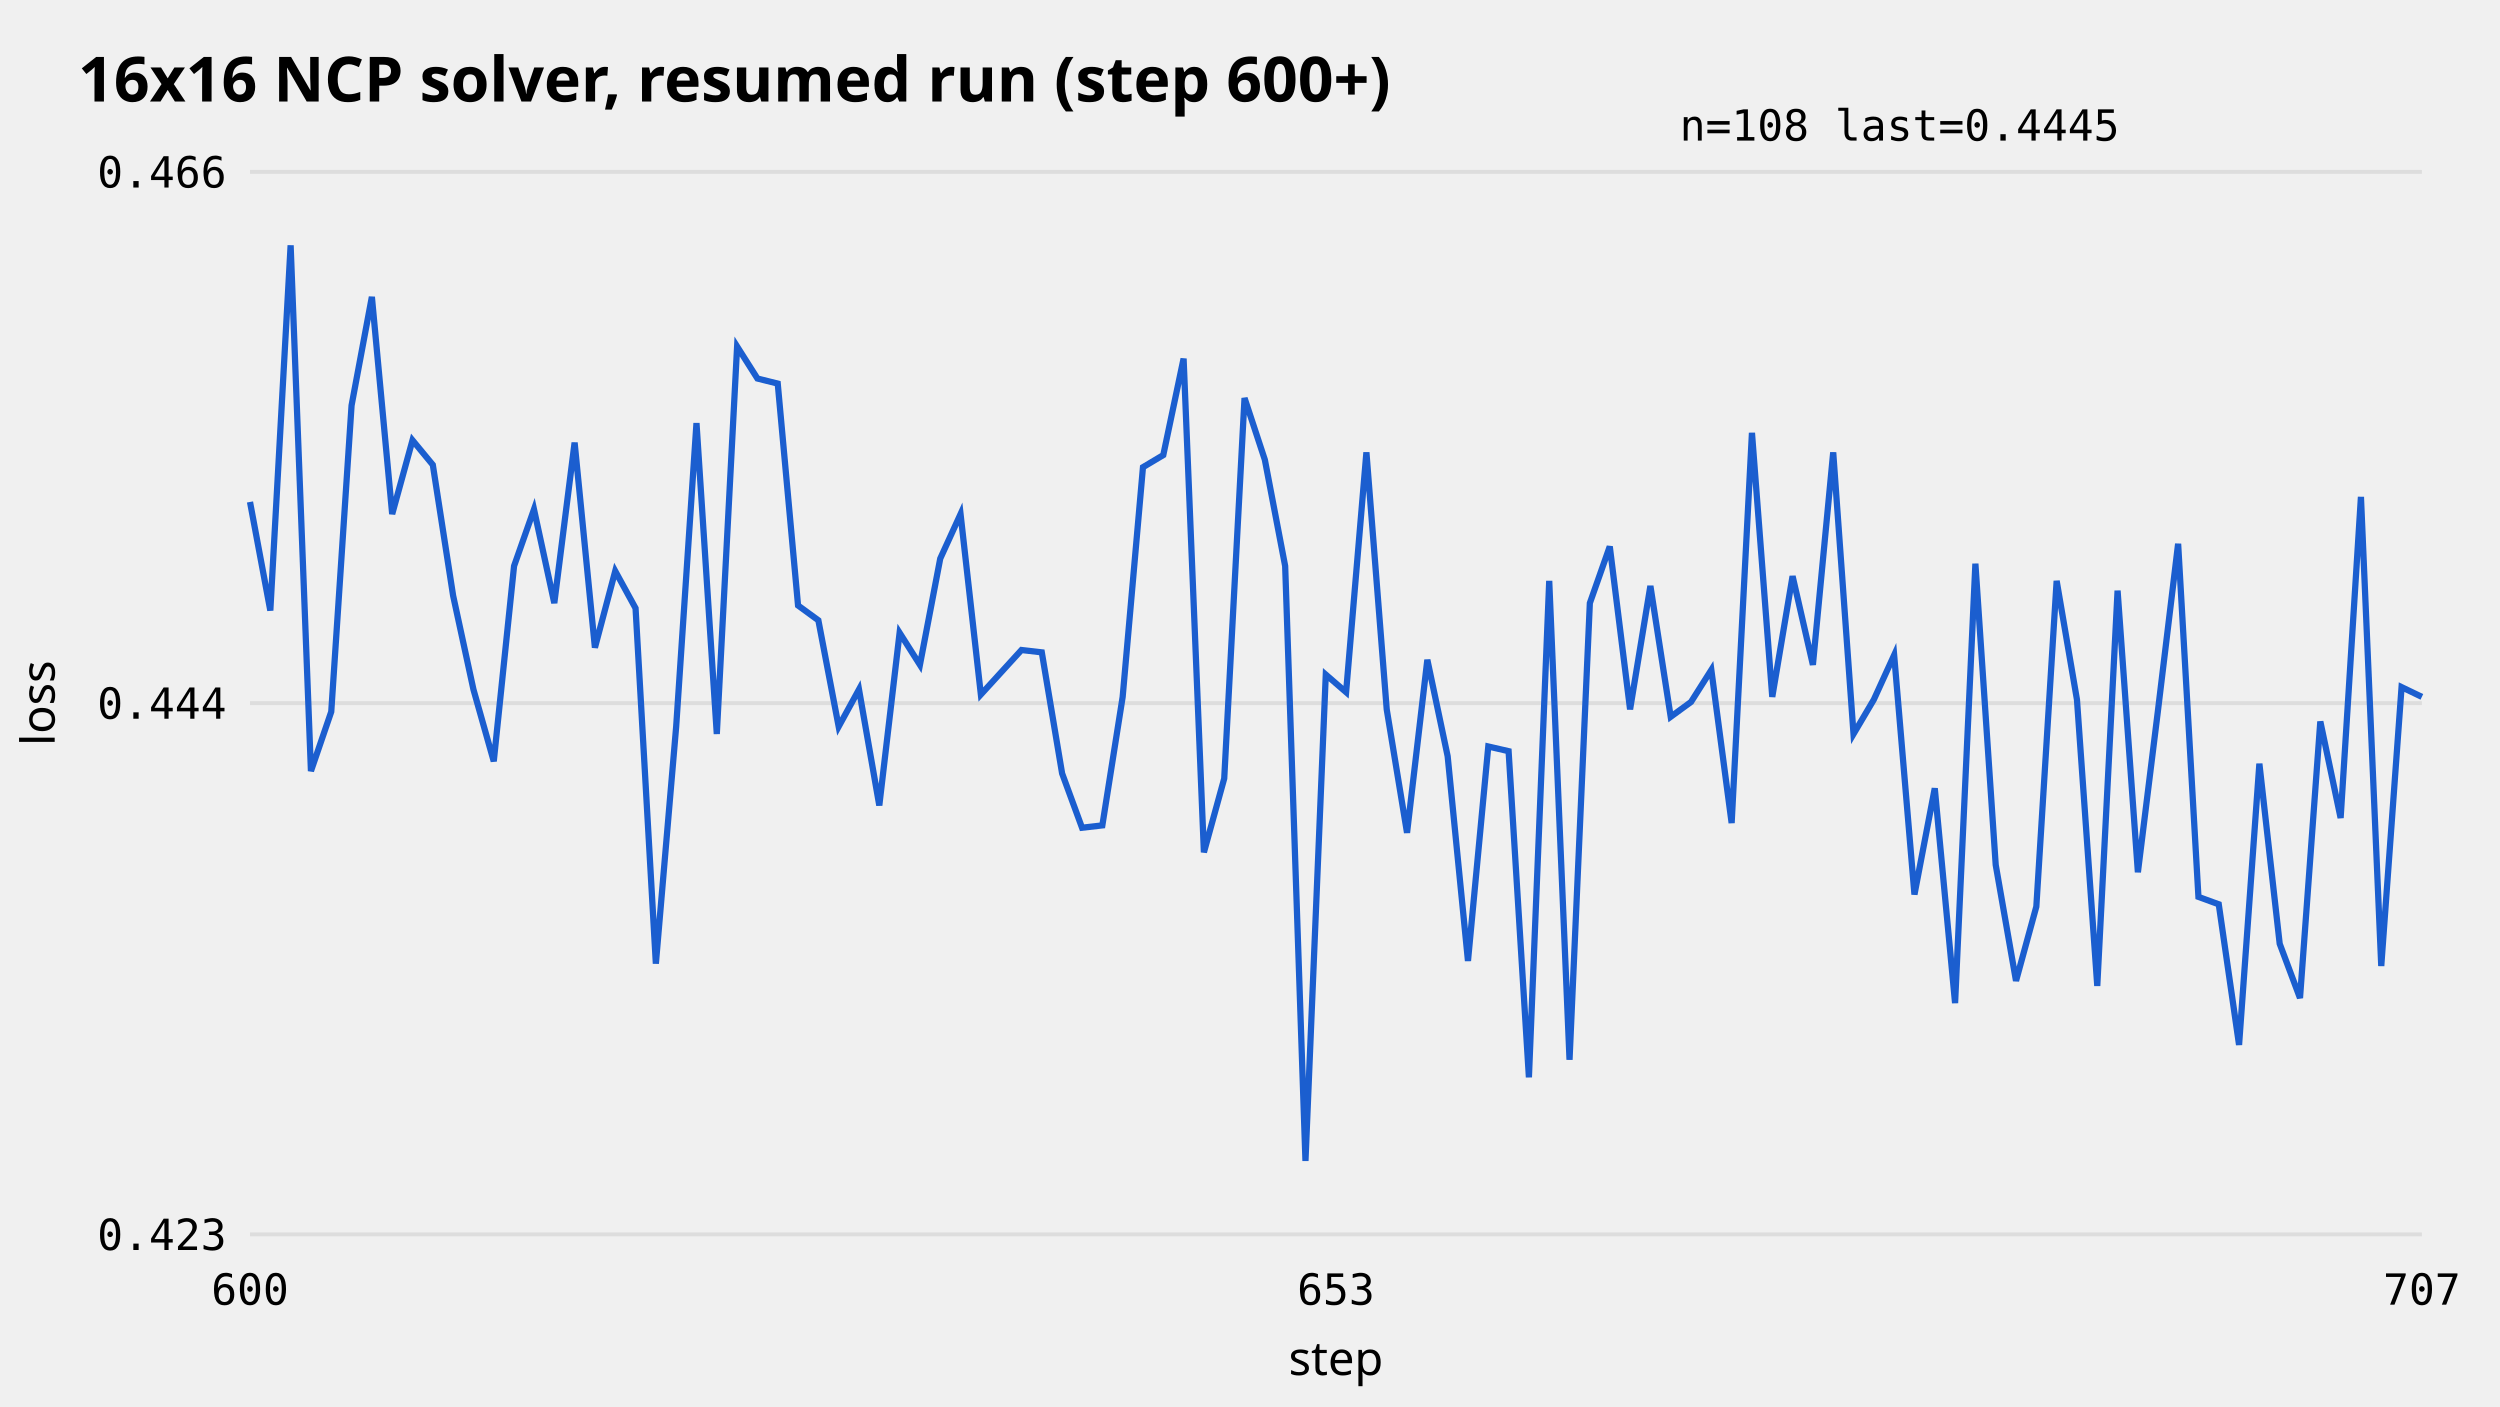
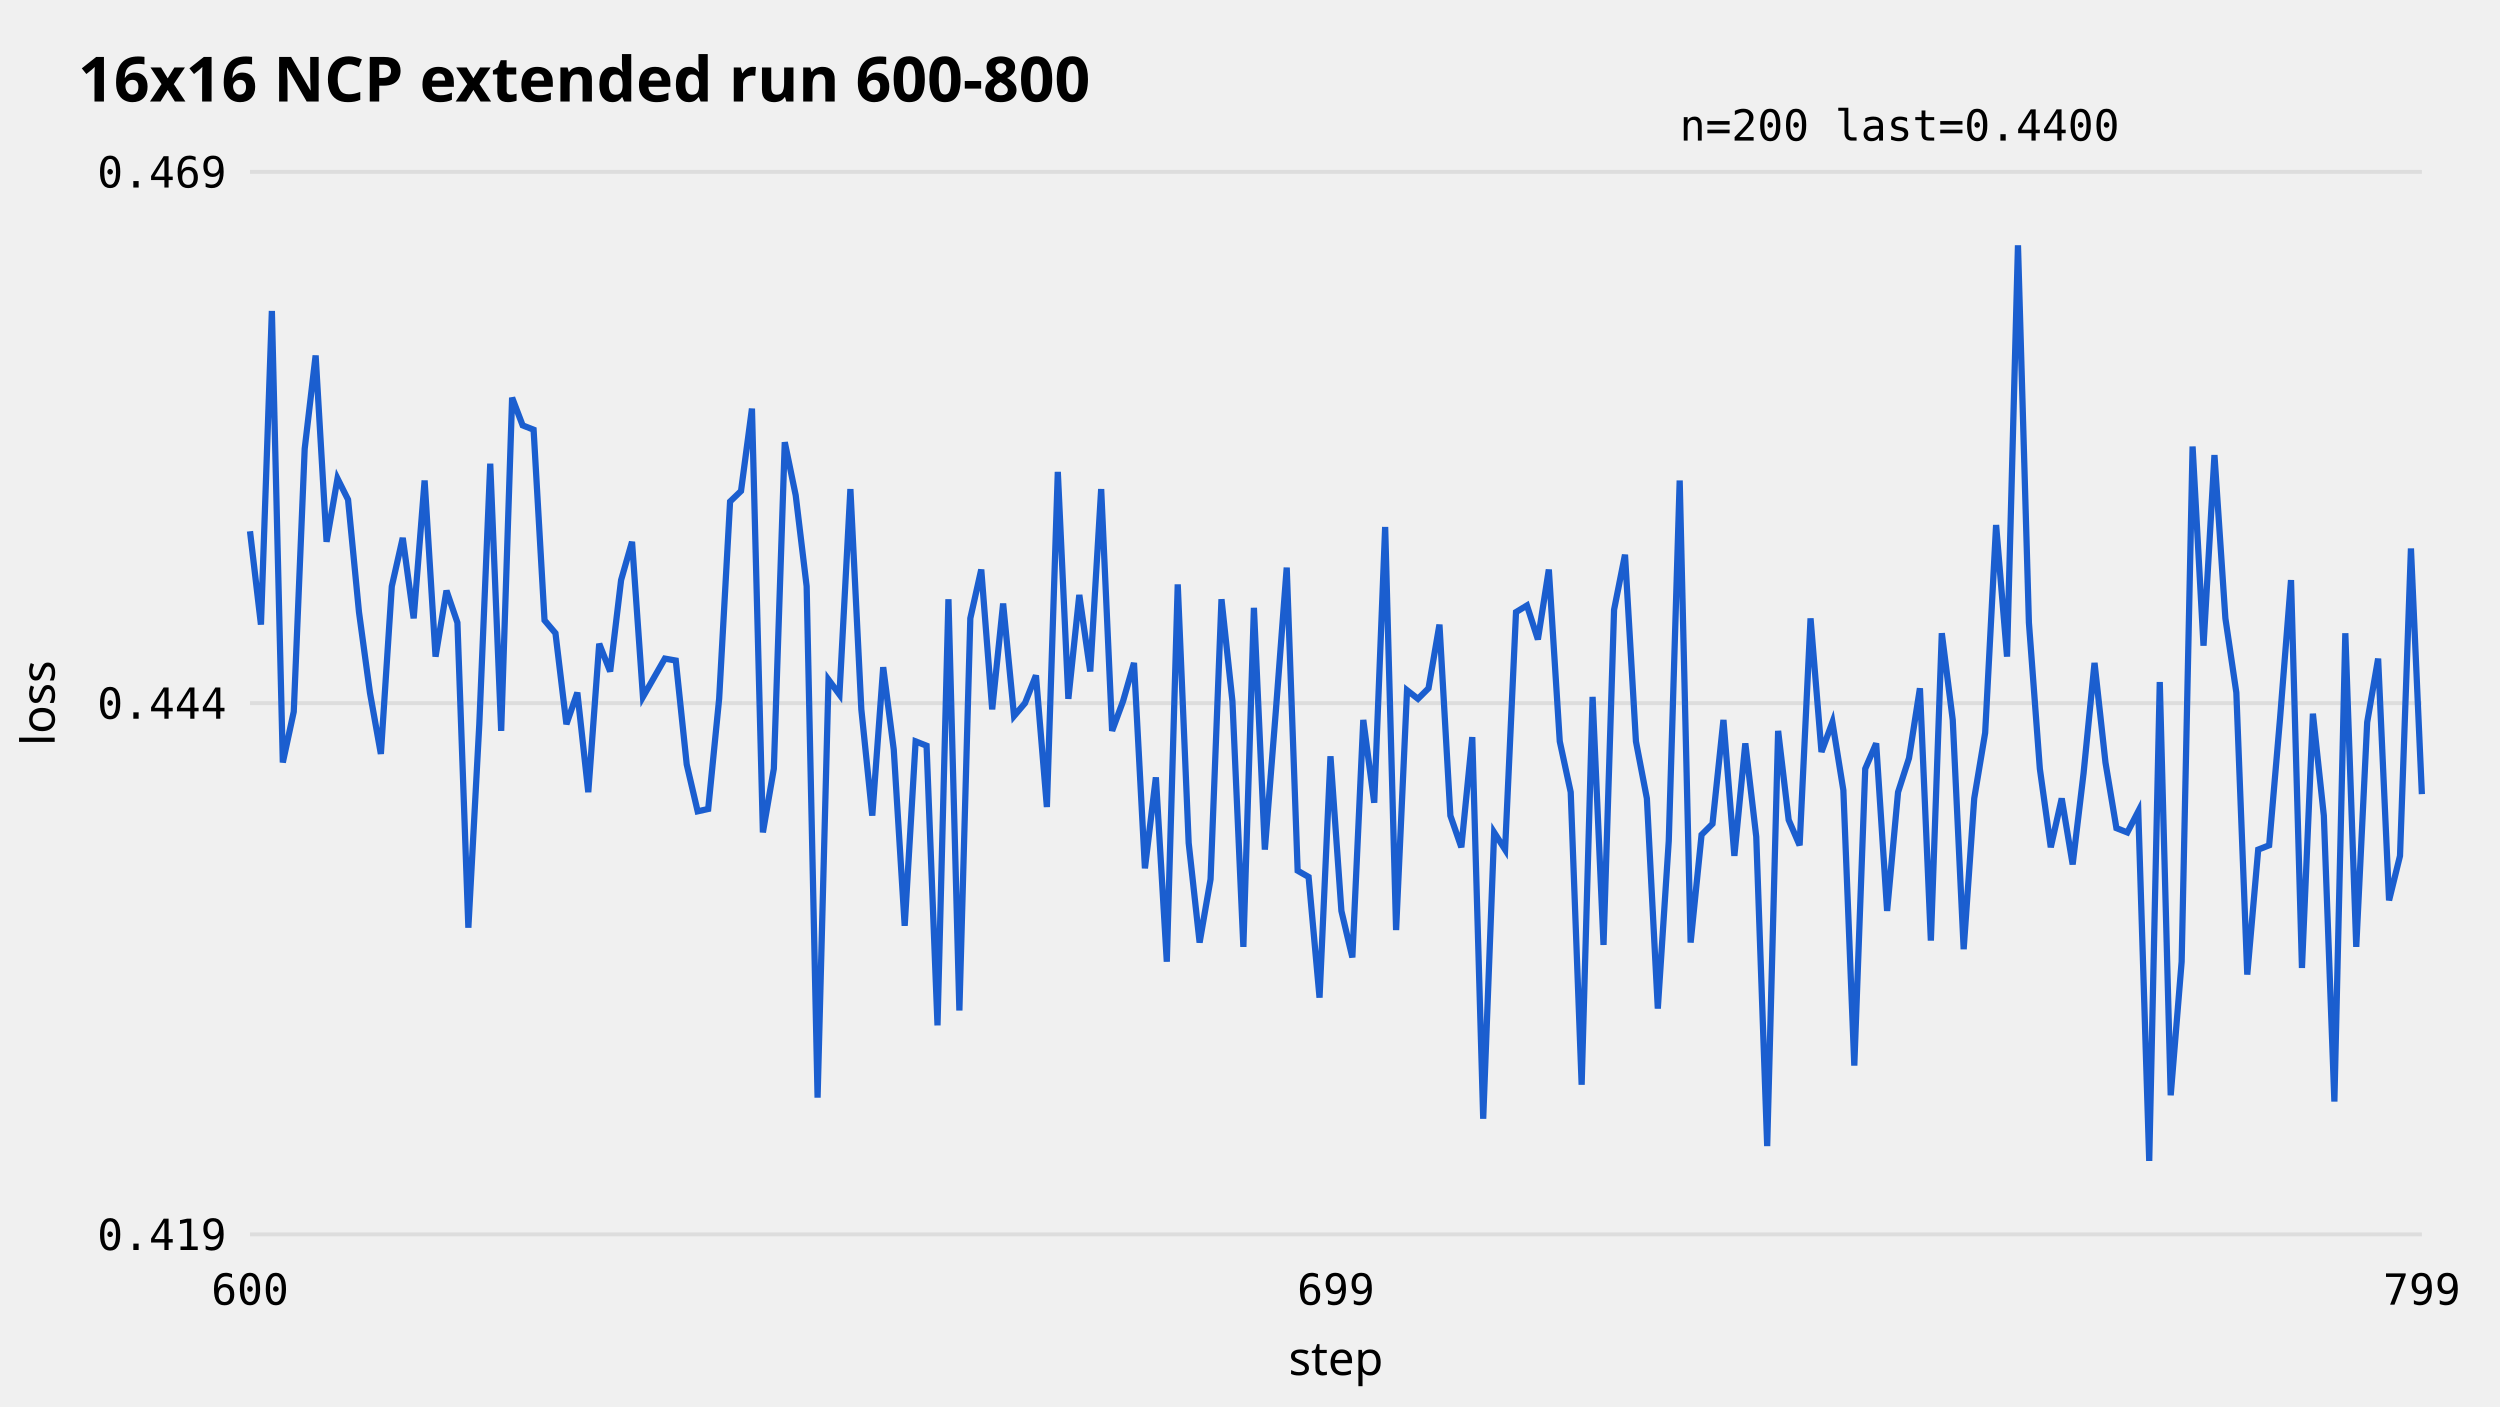
<svg xmlns="http://www.w3.org/2000/svg" width="640" height="360">
  <rect width="100%%" height="100%%" fill="white" />
-   <text x="20" y="26" font-family="sans-serif" font-size="16" font-weight="bold">16x16 NCP solver, resumed run (step 600+)</text>
+   <text x="20" y="26" font-family="sans-serif" font-size="16" font-weight="bold">16x16 NCP extended run 600-800</text>
  <line x1="64" y1="44" x2="620" y2="44" stroke="#dddddd" />
-   <text x="58" y="48" font-family="monospace" font-size="11" text-anchor="end">0.466</text>
+   <text x="58" y="48" font-family="monospace" font-size="11" text-anchor="end">0.469</text>
  <line x1="64" y1="180" x2="620" y2="180" stroke="#dddddd" />
  <text x="58" y="184" font-family="monospace" font-size="11" text-anchor="end">0.444</text>
  <line x1="64" y1="316" x2="620" y2="316" stroke="#dddddd" />
-   <text x="58" y="320" font-family="monospace" font-size="11" text-anchor="end">0.423</text>
+   <text x="58" y="320" font-family="monospace" font-size="11" text-anchor="end">0.419</text>
  <text x="64" y="334" font-family="monospace" font-size="11" text-anchor="middle">600</text>
-   <text x="342" y="334" font-family="monospace" font-size="11" text-anchor="middle">653</text>
-   <text x="620" y="334" font-family="monospace" font-size="11" text-anchor="middle">707</text>
+   <text x="342" y="334" font-family="monospace" font-size="11" text-anchor="middle">699</text>
+   <text x="620" y="334" font-family="monospace" font-size="11" text-anchor="middle">799</text>
  <text x="342" y="352" font-family="sans-serif" font-size="12" text-anchor="middle">step</text>
  <text x="14" y="180" font-family="sans-serif" font-size="12" text-anchor="middle" transform="rotate(-90 14 180)">loss</text>
-   <path d="M64.0,128.5 L69.2,156.3 L74.4,62.8 L79.6,197.4 L84.8,182.2 L90.0,103.8 L95.2,76.0 L100.4,131.6 L105.6,112.7 L110.8,119.0 L116.0,152.5 L121.2,176.5 L126.4,194.9 L131.6,144.9 L136.7,130.4 L141.9,154.4 L147.1,113.3 L152.3,165.8 L157.5,146.2 L162.7,155.7 L167.9,246.7 L173.1,186.0 L178.3,108.3 L183.5,187.9 L188.7,88.7 L193.9,96.9 L199.1,98.2 L204.3,155.0 L209.5,158.8 L214.7,186.0 L219.9,176.5 L225.1,206.2 L230.3,162.0 L235.5,170.2 L240.7,143.0 L245.9,131.6 L251.1,177.8 L256.3,172.1 L261.5,166.4 L266.7,167.0 L271.9,198.0 L277.0,211.9 L282.2,211.3 L287.4,178.4 L292.6,119.6 L297.8,116.5 L303.0,91.8 L308.2,218.2 L313.4,199.3 L318.6,101.9 L323.8,117.7 L329.0,144.9 L334.2,297.2 L339.4,172.7 L344.6,177.2 L349.8,115.8 L355.0,181.6 L360.2,213.2 L365.4,168.9 L370.6,193.6 L375.8,246.0 L381.0,191.1 L386.2,192.3 L391.4,275.8 L396.6,148.7 L401.8,271.3 L407.0,154.4 L412.1,139.9 L417.3,181.6 L422.5,150.0 L427.7,183.5 L432.9,179.7 L438.1,171.5 L443.3,210.7 L448.5,110.8 L453.7,178.4 L458.9,147.5 L464.1,170.2 L469.3,115.8 L474.5,187.9 L479.7,179.1 L484.9,167.7 L490.1,229.0 L495.3,201.8 L500.5,256.8 L505.7,144.3 L510.9,221.4 L516.1,251.1 L521.3,232.1 L526.5,148.7 L531.7,179.1 L536.9,252.4 L542.1,151.2 L547.3,223.3 L552.4,182.2 L557.6,139.2 L562.8,229.6 L568.0,231.5 L573.2,267.5 L578.4,195.5 L583.6,241.6 L588.8,255.5 L594.0,184.7 L599.2,209.4 L604.4,127.2 L609.6,247.3 L614.8,175.9 L620.0,178.4" fill="none" stroke="#1b5ecf" stroke-width="1.6" />
-   <text x="430" y="36" font-family="monospace" font-size="11">n=108 last=0.4445</text>
+   <path d="M64.0,136.0 L66.8,159.9 L69.6,79.6 L72.4,195.2 L75.2,182.2 L78.0,114.9 L80.8,91.0 L83.6,138.7 L86.4,122.5 L89.1,127.9 L91.9,156.7 L94.7,177.3 L97.5,193.0 L100.3,150.1 L103.1,137.7 L105.9,158.3 L108.7,123.0 L111.5,168.1 L114.3,151.2 L117.1,159.4 L119.9,237.5 L122.7,185.4 L125.5,118.7 L128.3,187.1 L131.1,101.8 L133.8,108.9 L136.6,110.0 L139.4,158.8 L142.2,162.1 L145.0,185.4 L147.8,177.3 L150.6,202.8 L153.4,164.8 L156.2,171.9 L159.0,148.5 L161.8,138.7 L164.6,178.4 L167.4,173.5 L170.2,168.6 L173.0,169.1 L175.8,195.7 L178.6,207.7 L181.3,207.1 L184.1,178.9 L186.9,128.4 L189.7,125.7 L192.5,104.6 L195.3,213.1 L198.1,196.8 L200.9,113.2 L203.7,126.8 L206.5,150.1 L209.3,281.0 L212.1,174.0 L214.9,177.8 L217.7,125.2 L220.5,181.6 L223.3,208.8 L226.1,170.8 L228.8,191.9 L231.6,237.0 L234.4,189.8 L237.2,190.9 L240.0,262.5 L242.8,153.4 L245.6,258.7 L248.4,158.3 L251.2,145.8 L254.0,181.6 L256.8,154.5 L259.6,183.3 L262.4,180.0 L265.2,172.9 L268.0,206.6 L270.8,120.8 L273.5,178.9 L276.3,152.3 L279.1,171.9 L281.9,125.2 L284.7,187.1 L287.5,179.5 L290.3,169.7 L293.1,222.3 L295.9,199.0 L298.7,246.2 L301.5,149.6 L304.3,215.8 L307.1,241.3 L309.9,225.1 L312.7,153.4 L315.5,179.5 L318.3,242.4 L321.0,155.6 L323.8,217.5 L326.6,182.2 L329.4,145.3 L332.2,222.9 L335.0,224.5 L337.8,255.4 L340.6,193.6 L343.4,233.2 L346.2,245.1 L349.0,184.3 L351.8,205.5 L354.6,134.9 L357.4,238.1 L360.2,176.7 L363.0,178.9 L365.7,176.2 L368.5,159.9 L371.3,208.8 L374.1,216.9 L376.9,188.7 L379.7,286.4 L382.5,213.1 L385.3,217.5 L388.1,156.7 L390.9,155.0 L393.7,163.7 L396.5,145.8 L399.3,189.8 L402.1,202.8 L404.9,277.7 L407.7,178.4 L410.5,241.9 L413.2,156.1 L416.0,142.0 L418.8,189.8 L421.6,204.4 L424.4,258.2 L427.2,215.3 L430.0,123.0 L432.8,241.3 L435.6,213.7 L438.4,210.9 L441.2,184.3 L444.0,219.1 L446.8,190.3 L449.6,214.2 L452.4,293.4 L455.2,187.1 L457.9,209.9 L460.7,216.4 L463.5,158.3 L466.3,192.5 L469.1,184.9 L471.9,202.3 L474.7,272.8 L477.5,196.8 L480.3,190.3 L483.1,233.2 L485.9,202.8 L488.7,194.1 L491.5,176.2 L494.3,240.8 L497.1,162.1 L499.9,184.3 L502.7,243.0 L505.4,204.4 L508.2,187.6 L511.0,134.4 L513.8,168.1 L516.6,62.8 L519.4,159.4 L522.2,196.8 L525.0,216.9 L527.8,204.4 L530.6,221.3 L533.4,197.9 L536.2,169.7 L539.0,195.2 L541.8,212.0 L544.6,213.1 L547.4,207.7 L550.2,297.2 L552.9,174.6 L555.7,280.4 L558.5,246.2 L561.3,114.3 L564.1,165.3 L566.9,116.5 L569.7,158.3 L572.5,177.3 L575.3,249.5 L578.1,217.5 L580.9,216.4 L583.7,183.8 L586.5,148.5 L589.3,247.8 L592.1,182.7 L594.9,208.8 L597.6,282.0 L600.4,162.1 L603.2,242.4 L606.0,184.9 L608.8,168.6 L611.6,230.5 L614.4,219.1 L617.2,140.4 L620.0,203.3" fill="none" stroke="#1b5ecf" stroke-width="1.6" />
+   <text x="430" y="36" font-family="monospace" font-size="11">n=200 last=0.4400</text>
</svg>
